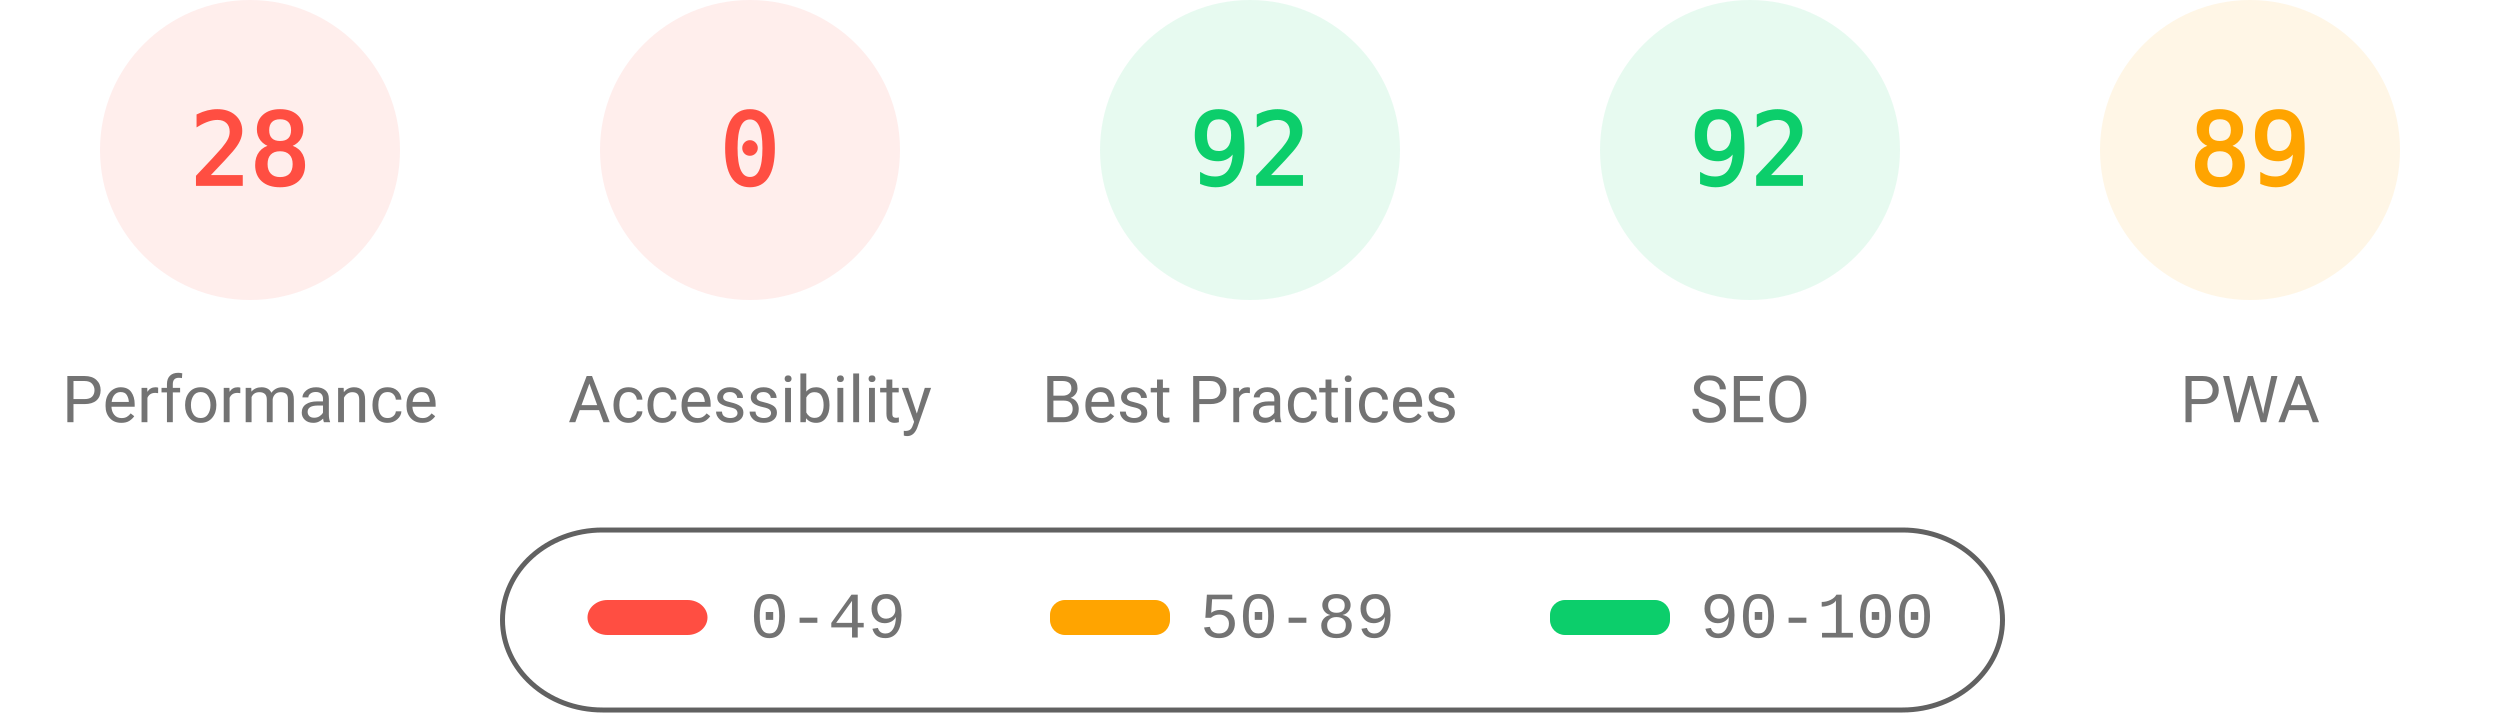
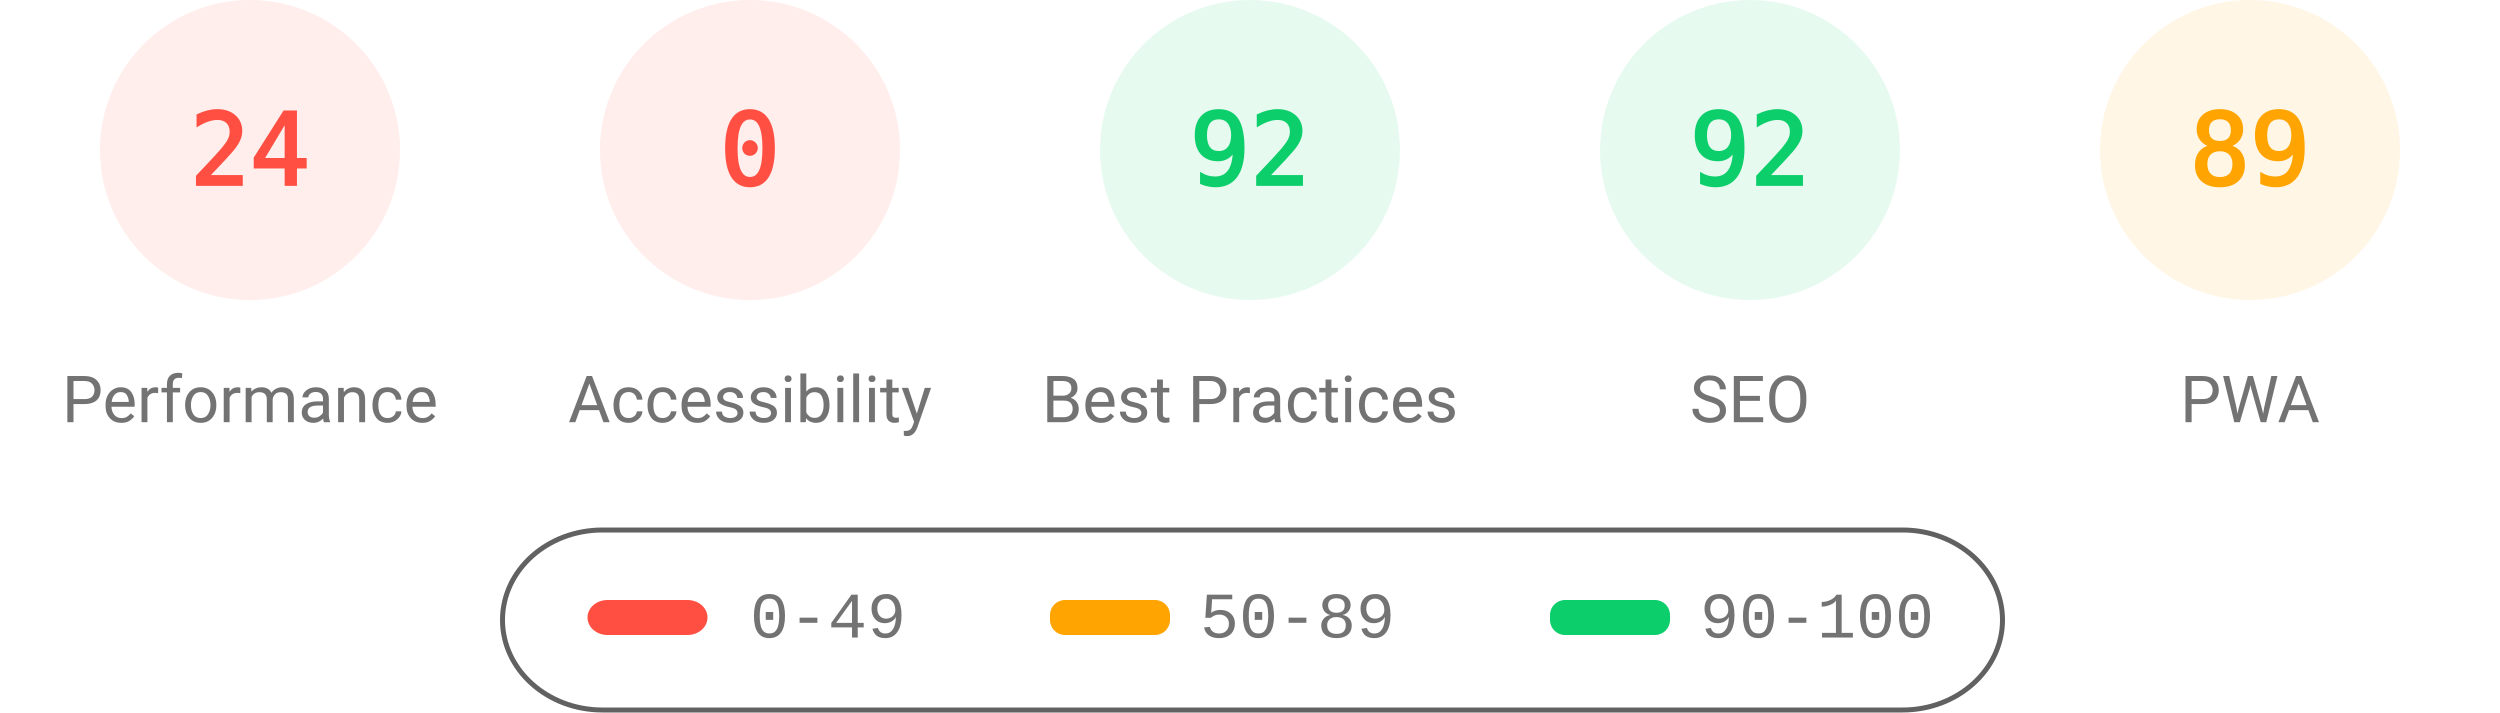
<svg xmlns="http://www.w3.org/2000/svg" fill="none" width="1000" height="285">
  <style>.gauge-base{opacity:.1}.gauge-arc{fill:none;animation-delay:250ms;stroke-linecap:round;transform:rotate(-90deg);transform-origin:100px 60px;animation:load-gauge 1s ease forwards}.guage-text{font-size:40px;font-family:monospace;text-align:center}.guage-red{color:#ff4e42;fill:#ff4e42;stroke:#ff4e42}.guage-orange{color:#ffa400;fill:#ffa400;stroke:#ffa400}.guage-green{color:#0cce6b;fill:#0cce6b;stroke:#0cce6b}.guage-undefined{color:#5c5c5c;fill:#5c5c5c;stroke:#5c5c5c}.guage-title{color:#737373;fill:#737373;stroke:none;font-size:26px;line-height:26px;font-family:Roboto,Halvetica,Arial,sans-serif}@keyframes load-gauge{from{stroke-dasharray:0 352.858}}</style>
  <svg class="guage-div guage-perf guage-red" viewBox="0 0 200 200" width="200" height="200">
    <circle class="gauge-base" r="56" cx="100" cy="60" stroke-width="8" />
-     <circle class="gauge-arc guage-arc-1" r="56" cx="100" cy="60" stroke-width="8" style="stroke-dasharray:98.52,351.858" />
-     <text class="guage-text" x="100" y="60" alignment-baseline="central" dominant-baseline="central" text-anchor="middle">28</text>
+     <circle class="gauge-arc guage-arc-1" r="56" cx="100" cy="60" stroke-width="8" style="stroke-dasharray:84.446,351.858" />
+     <text class="guage-text" x="100" y="60" alignment-baseline="central" dominant-baseline="central" text-anchor="middle">24</text>
    <text class="guage-title" x="100" y="160" alignment-baseline="central" dominant-baseline="central" text-anchor="middle">Performance</text>
  </svg>
  <svg class="guage-div guage-acc guage-red" viewBox="0 0 200 200" width="200" height="200" x="200">
    <circle class="gauge-base" r="56" cx="100" cy="60" stroke-width="8" />
    <circle class="gauge-arc guage-arc-2" r="56" cx="100" cy="60" stroke-width="8" style="stroke-dasharray:0,351.858" />
    <text class="guage-text" x="100" y="60" alignment-baseline="central" dominant-baseline="central" text-anchor="middle">0</text>
    <text class="guage-title" x="100" y="160" alignment-baseline="central" dominant-baseline="central" text-anchor="middle">Accessibility</text>
  </svg>
  <svg class="guage-div guage-best guage-green" viewBox="0 0 200 200" width="200" height="200" x="400">
    <circle class="gauge-base" r="56" cx="100" cy="60" stroke-width="8" />
    <circle class="gauge-arc guage-arc-3" r="56" cx="100" cy="60" stroke-width="8" style="stroke-dasharray:323.709,351.858" />
    <text class="guage-text" x="100" y="60" alignment-baseline="central" dominant-baseline="central" text-anchor="middle">92</text>
    <text class="guage-title" x="100" y="160" alignment-baseline="central" dominant-baseline="central" text-anchor="middle">Best Practices</text>
  </svg>
  <svg class="guage-div guage-seo guage-green" viewBox="0 0 200 200" width="200" height="200" x="600">
    <circle class="gauge-base" r="56" cx="100" cy="60" stroke-width="8" />
    <circle class="gauge-arc guage-arc-4" r="56" cx="100" cy="60" stroke-width="8" style="stroke-dasharray:323.709,351.858" />
    <text class="guage-text" x="100" y="60" alignment-baseline="central" dominant-baseline="central" text-anchor="middle">92</text>
    <text class="guage-title" x="100" y="160" alignment-baseline="central" dominant-baseline="central" text-anchor="middle">SEO</text>
  </svg>
  <svg class="guage-div guage-pwa guage-orange" viewBox="0 0 200 200" width="200" height="200" x="800">
    <circle class="gauge-base" r="56" cx="100" cy="60" stroke-width="8" />
    <circle class="gauge-arc guage-arc-4" r="56" cx="100" cy="60" stroke-width="8" style="stroke-dasharray:313.154,351.858" />
    <text class="guage-text" x="100" y="60" alignment-baseline="central" dominant-baseline="central" text-anchor="middle">89</text>
    <text class="guage-title" x="100" y="160" alignment-baseline="central" dominant-baseline="central" text-anchor="middle">PWA</text>
  </svg>
  <svg width="604" height="76" x="200" y="210">
    <path fill="none" id="canvas_background" d="M-1-1h604v80H-1z" />
    <rect fill-opacity="0" stroke="#616161" stroke-width="2" rx="40" id="svg_2" height="72" width="600" y="2" x="1" fill="#000" />
    <rect stroke="#000" rx="8" id="svg_3" height="14" width="48" y="30" x="35" stroke-opacity="null" stroke-width="0" fill="#ff4e42" />
    <rect stroke="#000" rx="6" id="svg_4" height="14" width="48" y="30" x="220" stroke-opacity="null" stroke-width="0" fill="#ffa400" />
    <rect stroke="#000" rx="6" id="svg_5" height="14" width="48" y="30" x="420" stroke-opacity="null" stroke-width="0" fill="#0cce6b" />
    <text xml:space="preserve" text-anchor="start" font-family="'Courier New', Courier, monospace" font-size="26" id="svg_6" y="45" x="100" stroke-opacity="null" stroke-width="0" stroke="#000" fill="#737373">0-49</text>
    <text xml:space="preserve" text-anchor="start" font-family="'Courier New', Courier, monospace" font-size="26" id="svg_7" y="45" x="280" stroke-opacity="null" stroke-width="0" stroke="#000" fill="#737373">50-89</text>
    <text xml:space="preserve" text-anchor="start" font-family="'Courier New', Courier, monospace" font-size="26" id="svg_8" y="45" x="480" stroke-opacity="null" stroke-width="0" stroke="#000" fill="#737373">90-100</text>
  </svg>
</svg>
